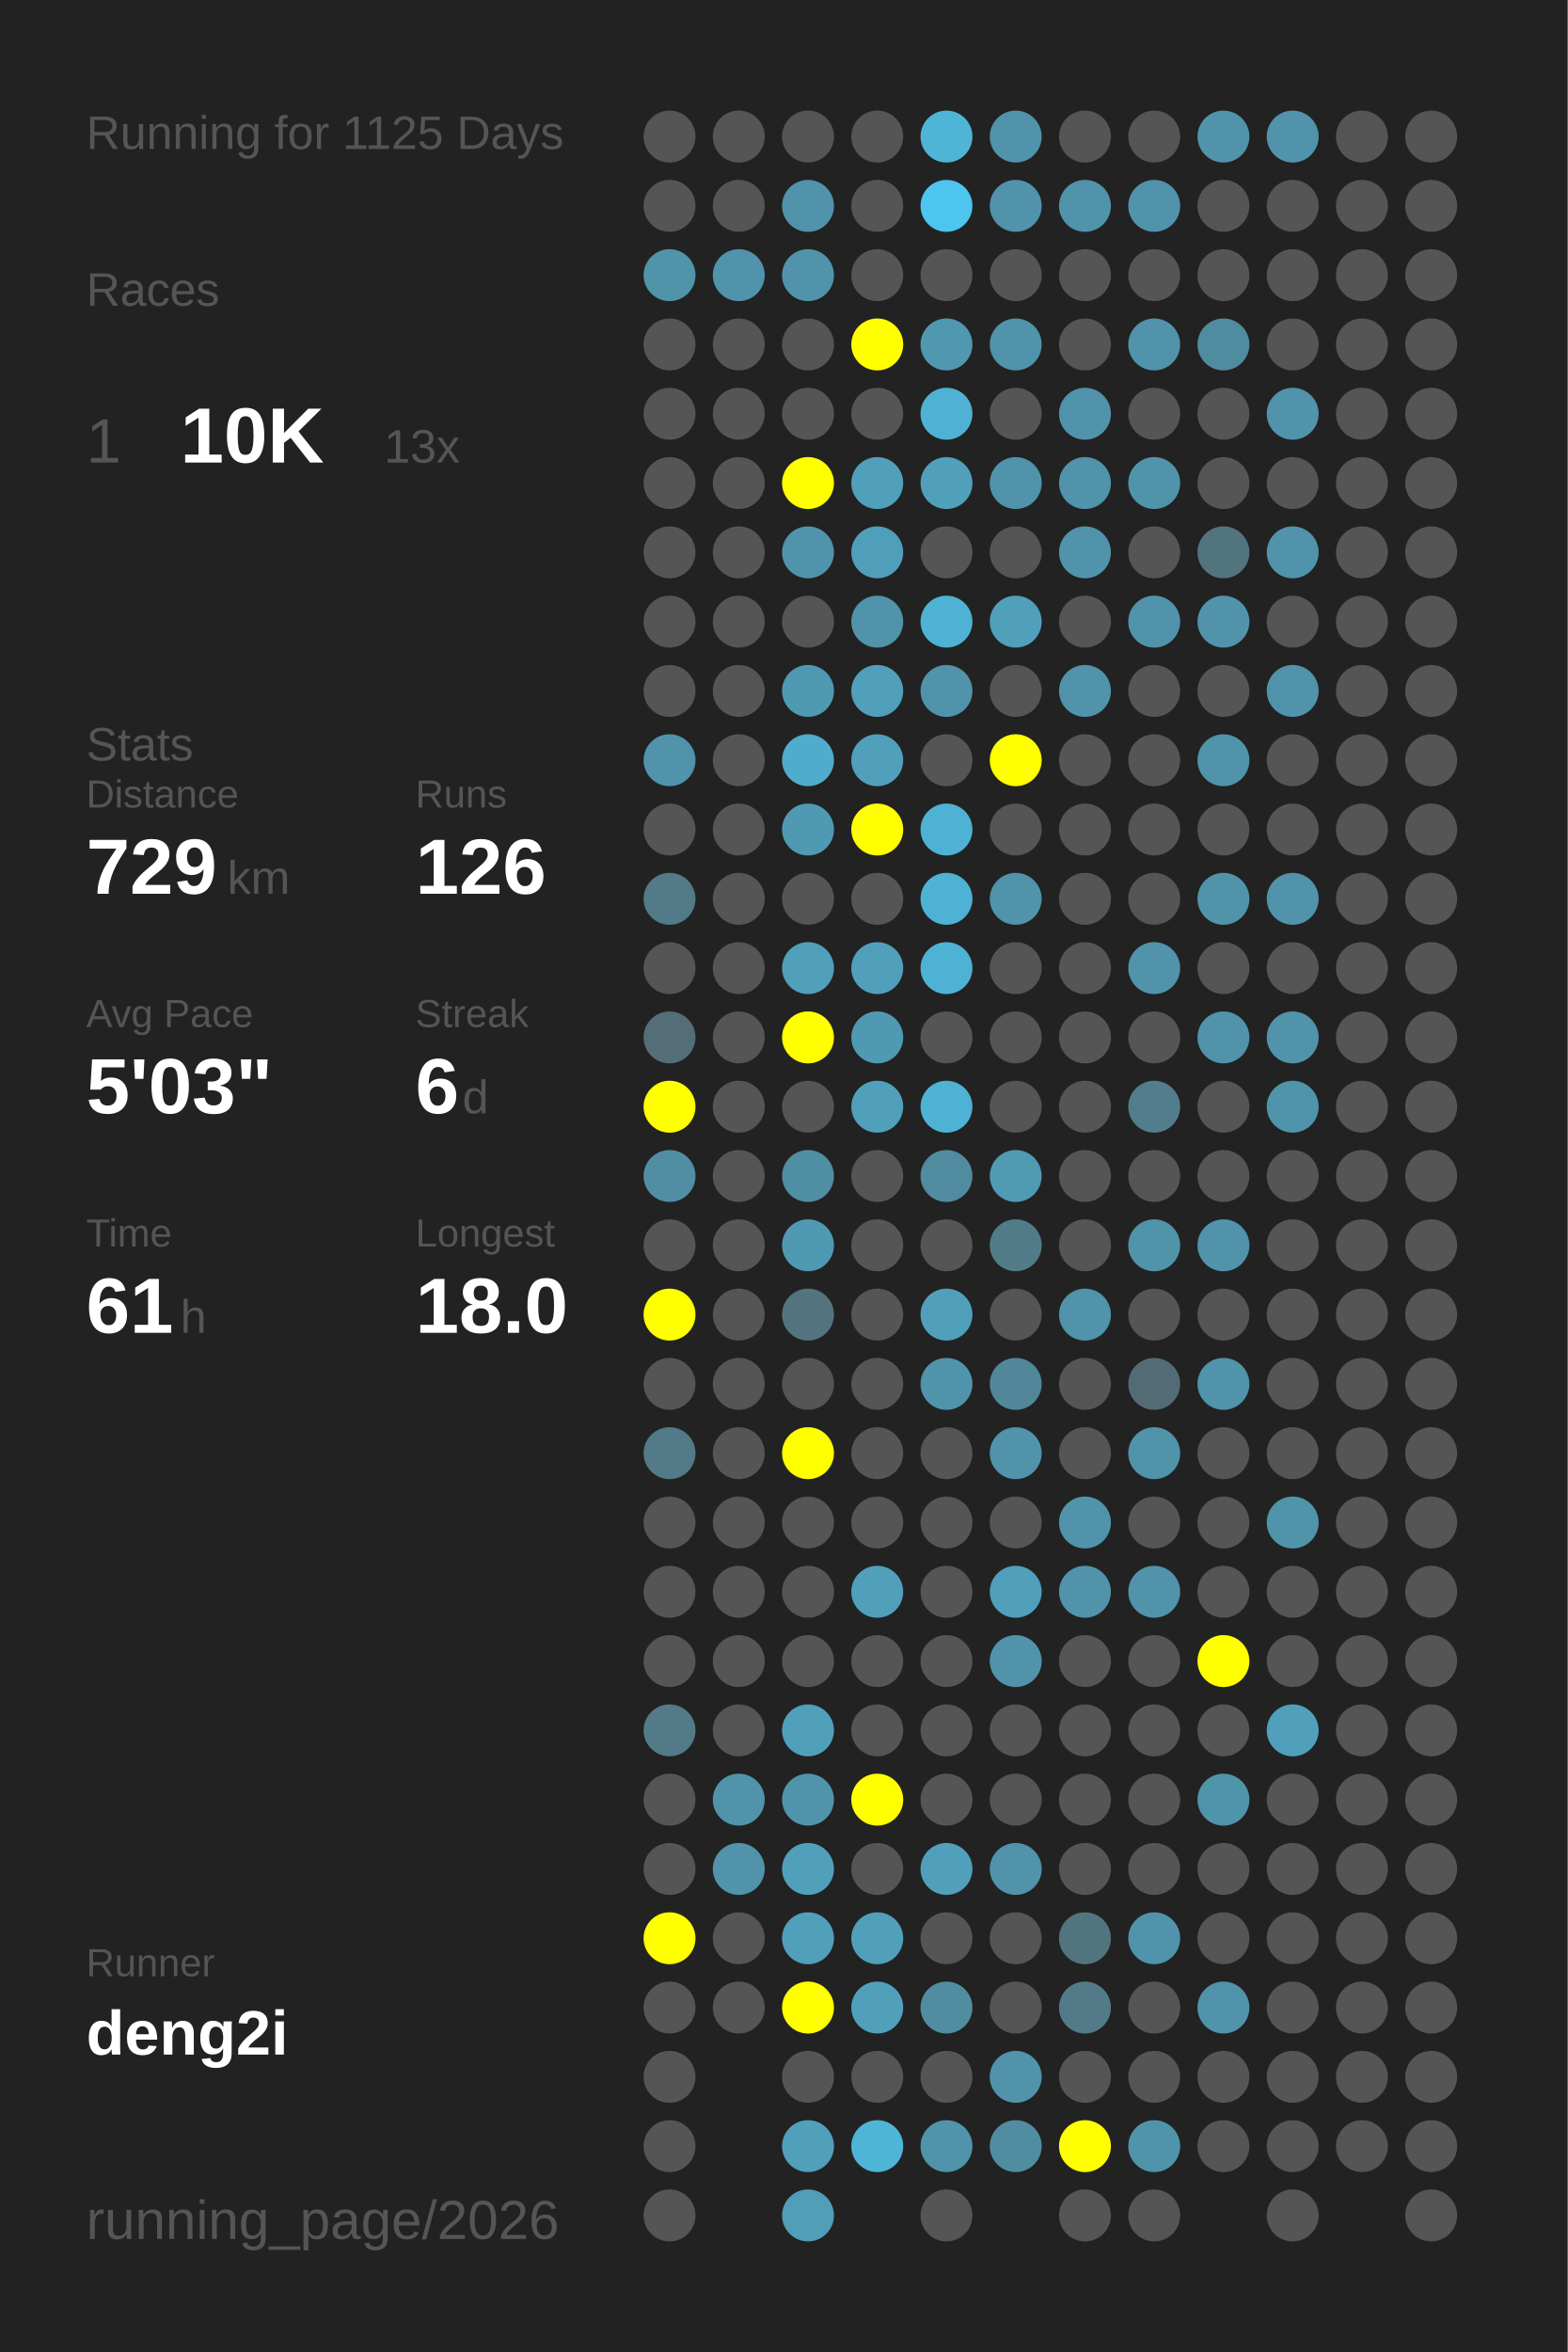
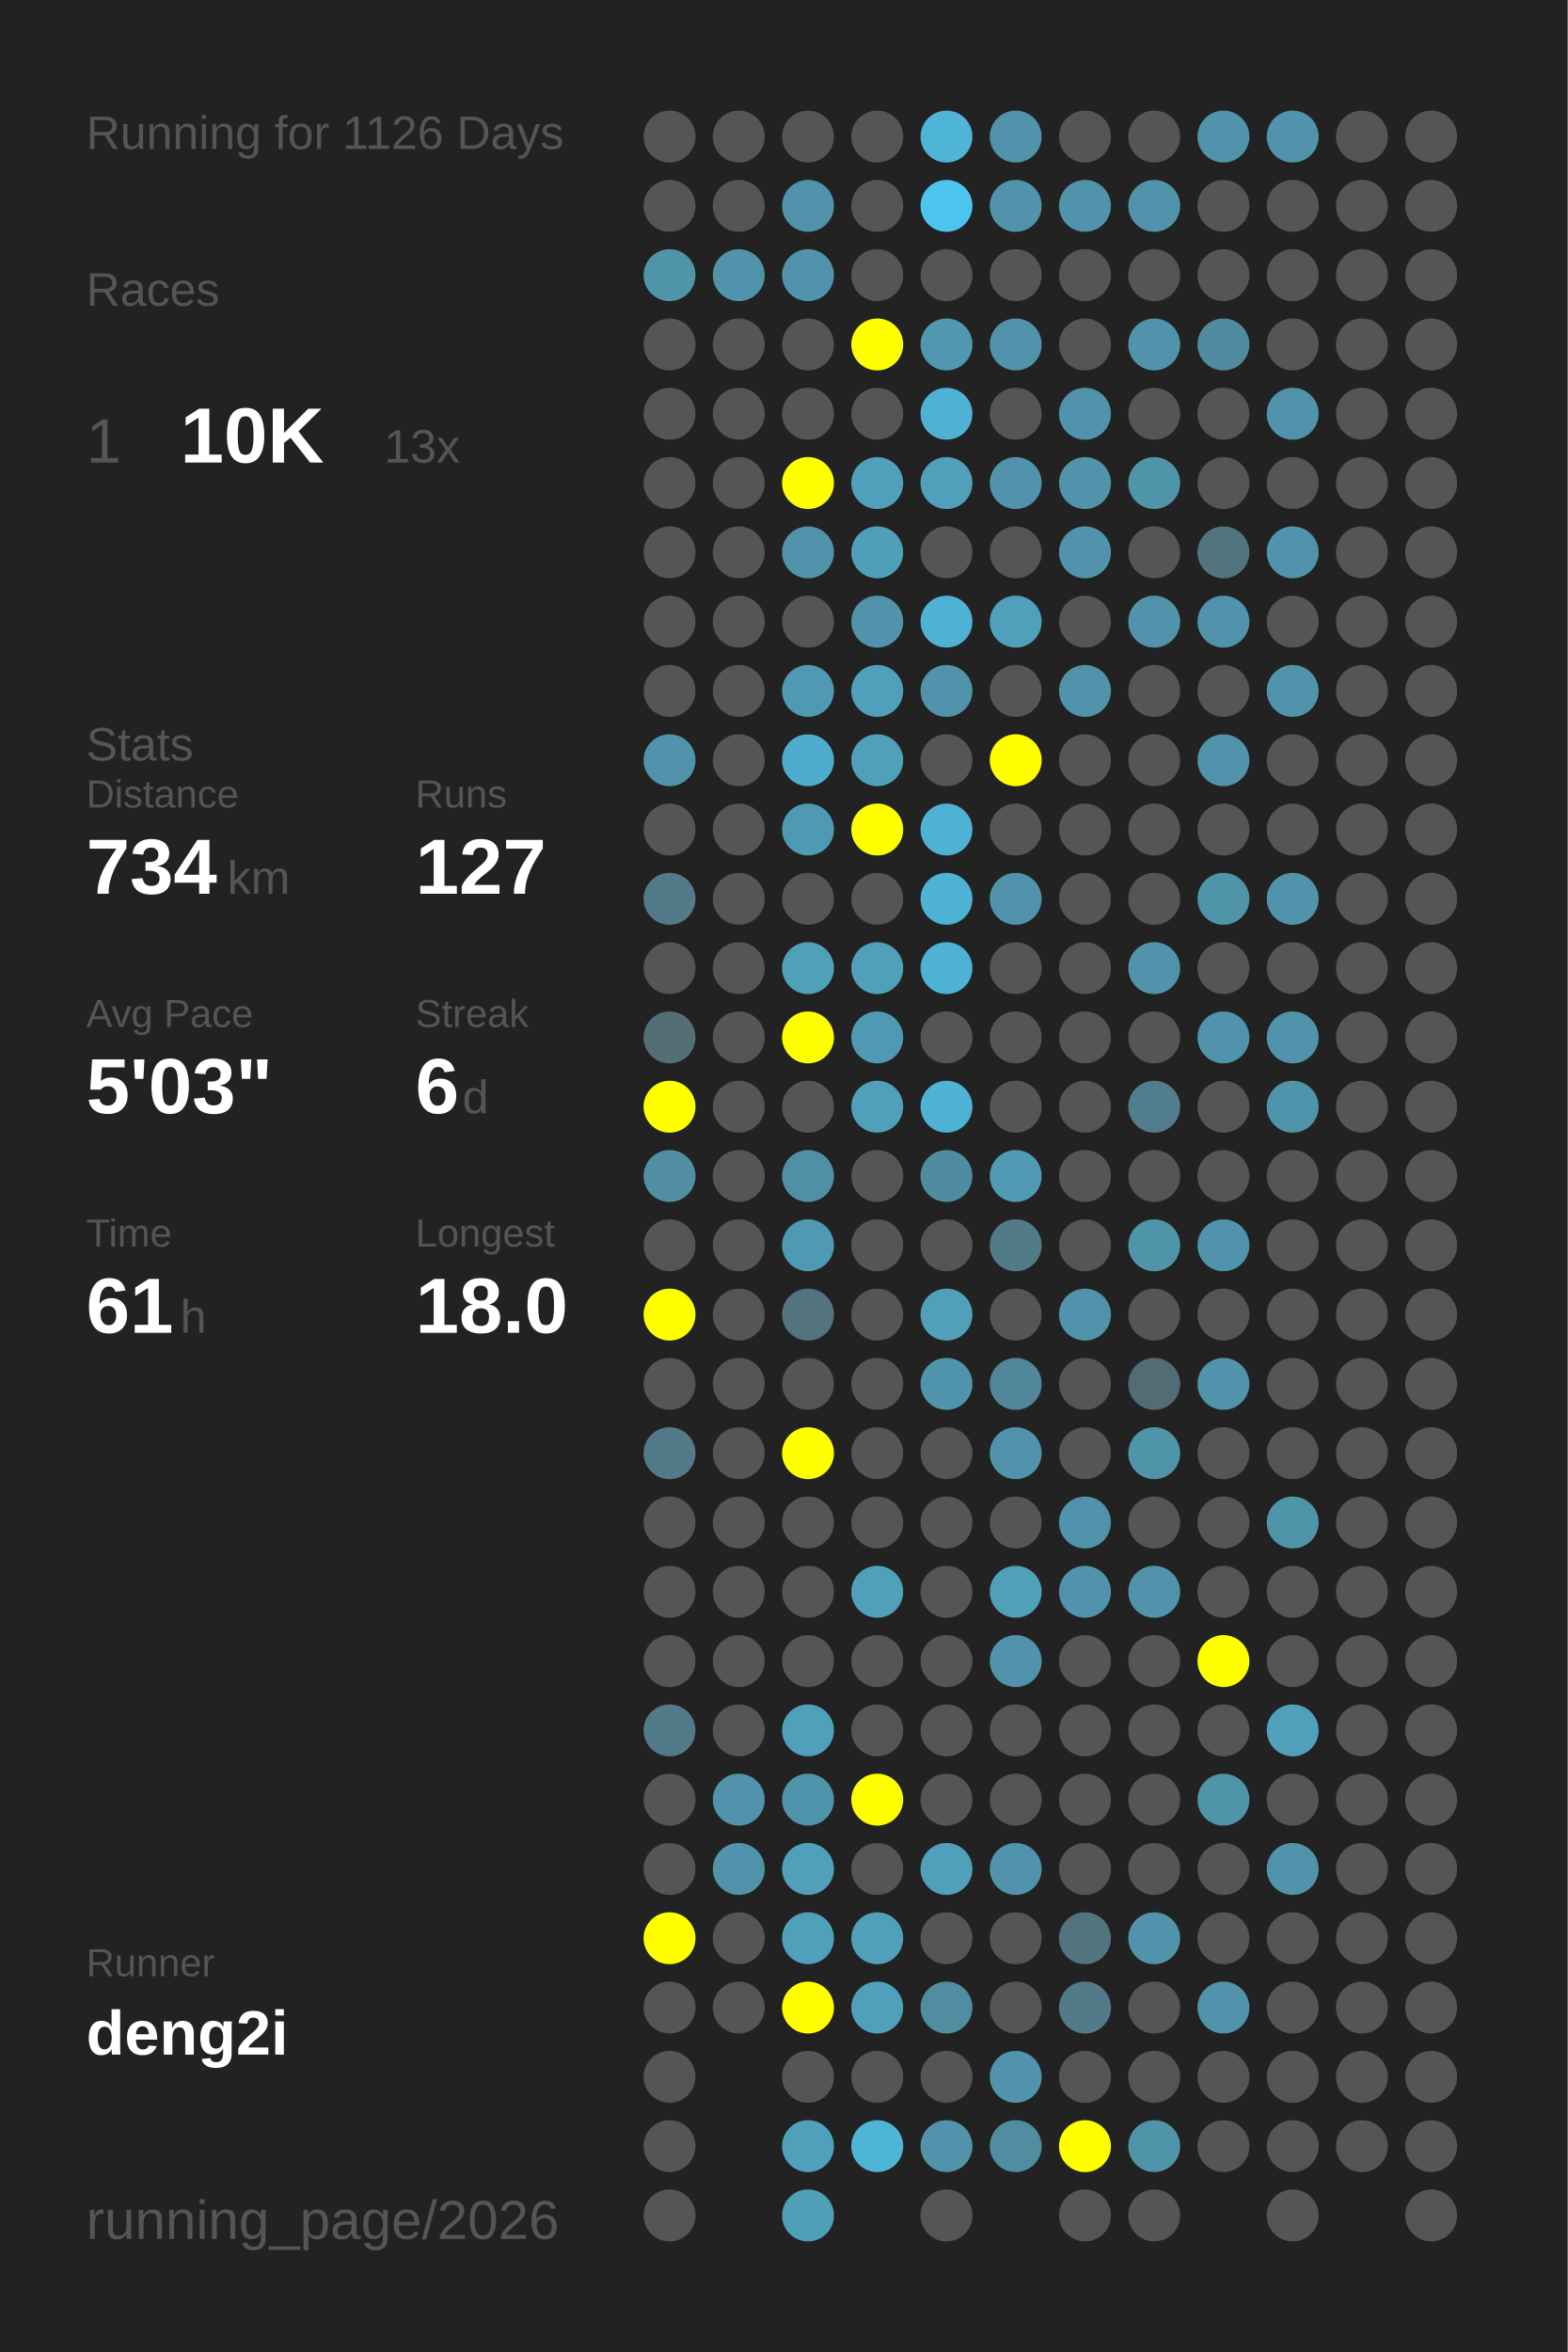
<svg xmlns="http://www.w3.org/2000/svg" baseProfile="full" height="300mm" version="1.1" viewBox="0,0,200,300" width="200mm">
  <defs />
  <rect fill="#222222" height="300" width="200" x="0" y="0" />
-   <text fill="#555555" style="font-size:6px; font-family:Arial;" x="11" y="19">Running for 1125 Days</text>
+   <text fill="#555555" style="font-size:6px; font-family:Arial;" x="11" y="19">Running for 1126 Days</text>
  <text fill="#555555" style="font-size:6px; font-family:Arial;" x="11" y="39">Races</text>
  <text fill="#555555" style="font-size:8px; font-family:Arial;" x="11" y="59">1</text>
  <text fill="#FFFFFF" style="font-size:10px; font-family:Arial; font-weight:bold;" x="23" y="59">10K</text>
  <text fill="#555555" style="font-size:6px; font-family:Arial;" x="49" y="59">13x</text>
  <text fill="#555555" style="font-size:6px; font-family:Arial;" x="11" y="97">Stats</text>
  <text fill="#555555" style="font-size:5px; font-family:Arial;" x="11" y="103">Distance</text>
-   <text fill="#FFFFFF" style="font-size:10px; font-family:Arial; font-weight:bold;" x="11" y="114">729</text>
+   <text fill="#FFFFFF" style="font-size:10px; font-family:Arial; font-weight:bold;" x="11" y="114">734</text>
  <text fill="#555555" style="font-size:6px; font-family:Arial;" x="29" y="114">km</text>
  <text fill="#555555" style="font-size:5px; font-family:Arial;" x="53" y="103">Runs</text>
-   <text fill="#FFFFFF" style="font-size:10px; font-family:Arial; font-weight:bold;" x="53" y="114">126</text>
+   <text fill="#FFFFFF" style="font-size:10px; font-family:Arial; font-weight:bold;" x="53" y="114">127</text>
  <text fill="#555555" style="font-size:5px; font-family:Arial;" x="11" y="131">Avg Pace</text>
  <text fill="#FFFFFF" style="font-size:10px; font-family:Arial; font-weight:bold;" x="11" y="142">5'03"</text>
  <text fill="#555555" style="font-size:5px; font-family:Arial;" x="53" y="131">Streak</text>
  <text fill="#FFFFFF" style="font-size:10px; font-family:Arial; font-weight:bold;" x="53" y="142">6</text>
  <text fill="#555555" style="font-size:6px; font-family:Arial;" x="59" y="142">d</text>
  <text fill="#555555" style="font-size:5px; font-family:Arial;" x="11" y="159">Time</text>
  <text fill="#FFFFFF" style="font-size:10px; font-family:Arial; font-weight:bold;" x="11" y="170">61</text>
  <text fill="#555555" style="font-size:6px; font-family:Arial;" x="23" y="170">h</text>
  <text fill="#555555" style="font-size:5px; font-family:Arial;" x="53" y="159">Longest</text>
  <text fill="#FFFFFF" style="font-size:10px; font-family:Arial; font-weight:bold;" x="53" y="170">18.0</text>
  <text fill="#555555" style="font-size:5px; font-family:Arial;" x="11" y="252.065">Runner</text>
  <text fill="#FFFFFF" style="font-size:8px; font-family:Arial; font-weight:bold;" x="11" y="262.065">deng2i</text>
  <text fill="#555555" style="font-size:7px; font-family:Arial;" x="11" y="285.581">running_page/2026</text>
  <circle cx="85.417" cy="17.419" fill="#555555" r="3.312" />
  <circle cx="85.417" cy="26.258" fill="#555555" r="3.312" />
  <circle cx="85.417" cy="35.097" fill="#5094aa" r="3.312" />
  <circle cx="85.417" cy="43.935" fill="#555555" r="3.312" />
  <circle cx="85.417" cy="52.774" fill="#555555" r="3.312" />
  <circle cx="85.417" cy="61.613" fill="#555555" r="3.312" />
  <circle cx="85.417" cy="70.452" fill="#555555" r="3.312" />
  <circle cx="85.417" cy="79.29" fill="#555555" r="3.312" />
  <circle cx="85.417" cy="88.129" fill="#555555" r="3.312" />
  <circle cx="85.417" cy="96.968" fill="#5093aa" r="3.312" />
  <circle cx="85.417" cy="105.806" fill="#555555" r="3.312" />
  <circle cx="85.417" cy="114.645" fill="#527a88" r="3.312" />
  <circle cx="85.417" cy="123.484" fill="#555555" r="3.312" />
  <circle cx="85.417" cy="132.323" fill="#536e77" r="3.312" />
  <circle cx="85.417" cy="141.161" fill="#FFFF00" r="3.312" />
  <circle cx="85.417" cy="150" fill="#518ea3" r="3.312" />
  <circle cx="85.417" cy="158.839" fill="#555555" r="3.312" />
  <circle cx="85.417" cy="167.677" fill="#FFFF00" r="3.312" />
  <circle cx="85.417" cy="176.516" fill="#555555" r="3.312" />
  <circle cx="85.417" cy="185.355" fill="#527a88" r="3.312" />
  <circle cx="85.417" cy="194.194" fill="#555555" r="3.312" />
  <circle cx="85.417" cy="203.032" fill="#555555" r="3.312" />
  <circle cx="85.417" cy="211.871" fill="#555555" r="3.312" />
  <circle cx="85.417" cy="220.71" fill="#527a88" r="3.312" />
  <circle cx="85.417" cy="229.548" fill="#555555" r="3.312" />
  <circle cx="85.417" cy="238.387" fill="#555555" r="3.312" />
  <circle cx="85.417" cy="247.226" fill="#FFFF00" r="3.312" />
  <circle cx="85.417" cy="256.065" fill="#555555" r="3.312" />
  <circle cx="85.417" cy="264.903" fill="#555555" r="3.312" />
  <circle cx="85.417" cy="273.742" fill="#555555" r="3.312" />
  <circle cx="85.417" cy="282.581" fill="#555555" r="3.312" />
  <circle cx="94.25" cy="17.419" fill="#555555" r="3.312" />
  <circle cx="94.25" cy="26.258" fill="#555555" r="3.312" />
  <circle cx="94.25" cy="35.097" fill="#5093aa" r="3.312" />
  <circle cx="94.25" cy="43.935" fill="#555555" r="3.312" />
  <circle cx="94.25" cy="52.774" fill="#555555" r="3.312" />
  <circle cx="94.25" cy="61.613" fill="#555555" r="3.312" />
  <circle cx="94.25" cy="70.452" fill="#555555" r="3.312" />
  <circle cx="94.25" cy="79.29" fill="#555555" r="3.312" />
  <circle cx="94.25" cy="88.129" fill="#555555" r="3.312" />
  <circle cx="94.25" cy="96.968" fill="#555555" r="3.312" />
  <circle cx="94.25" cy="105.806" fill="#555555" r="3.312" />
  <circle cx="94.25" cy="114.645" fill="#555555" r="3.312" />
  <circle cx="94.25" cy="123.484" fill="#555555" r="3.312" />
  <circle cx="94.25" cy="132.323" fill="#555555" r="3.312" />
  <circle cx="94.25" cy="141.161" fill="#555555" r="3.312" />
  <circle cx="94.25" cy="150" fill="#555555" r="3.312" />
  <circle cx="94.25" cy="158.839" fill="#555555" r="3.312" />
  <circle cx="94.25" cy="167.677" fill="#555555" r="3.312" />
  <circle cx="94.25" cy="176.516" fill="#555555" r="3.312" />
  <circle cx="94.25" cy="185.355" fill="#555555" r="3.312" />
  <circle cx="94.25" cy="194.194" fill="#555555" r="3.312" />
  <circle cx="94.25" cy="203.032" fill="#555555" r="3.312" />
  <circle cx="94.25" cy="211.871" fill="#555555" r="3.312" />
  <circle cx="94.25" cy="220.71" fill="#555555" r="3.312" />
  <circle cx="94.25" cy="229.548" fill="#5093aa" r="3.312" />
  <circle cx="94.25" cy="238.387" fill="#5093aa" r="3.312" />
  <circle cx="94.25" cy="247.226" fill="#555555" r="3.312" />
  <circle cx="94.25" cy="256.065" fill="#555555" r="3.312" />
  <circle cx="103.083" cy="17.419" fill="#555555" r="3.312" />
  <circle cx="103.083" cy="26.258" fill="#5093aa" r="3.312" />
  <circle cx="103.083" cy="35.097" fill="#5093aa" r="3.312" />
  <circle cx="103.083" cy="43.935" fill="#555555" r="3.312" />
  <circle cx="103.083" cy="52.774" fill="#555555" r="3.312" />
  <circle cx="103.083" cy="61.613" fill="#FFFF00" r="3.312" />
  <circle cx="103.083" cy="70.452" fill="#5093aa" r="3.312" />
  <circle cx="103.083" cy="79.29" fill="#555555" r="3.312" />
  <circle cx="103.083" cy="88.129" fill="#5099b2" r="3.312" />
  <circle cx="103.083" cy="96.968" fill="#4faccc" r="3.312" />
  <circle cx="103.083" cy="105.806" fill="#5099b2" r="3.312" />
  <circle cx="103.083" cy="114.645" fill="#555555" r="3.312" />
  <circle cx="103.083" cy="123.484" fill="#50a0bb" r="3.312" />
  <circle cx="103.083" cy="132.323" fill="#FFFF00" r="3.312" />
  <circle cx="103.083" cy="141.161" fill="#555555" r="3.312" />
  <circle cx="103.083" cy="150" fill="#518fa4" r="3.312" />
  <circle cx="103.083" cy="158.839" fill="#5099b2" r="3.312" />
  <circle cx="103.083" cy="167.677" fill="#53747f" r="3.312" />
  <circle cx="103.083" cy="176.516" fill="#555555" r="3.312" />
  <circle cx="103.083" cy="185.355" fill="#FFFF00" r="3.312" />
  <circle cx="103.083" cy="194.194" fill="#555555" r="3.312" />
  <circle cx="103.083" cy="203.032" fill="#555555" r="3.312" />
  <circle cx="103.083" cy="211.871" fill="#555555" r="3.312" />
  <circle cx="103.083" cy="220.71" fill="#50a0bb" r="3.312" />
  <circle cx="103.083" cy="229.548" fill="#5094ab" r="3.312" />
  <circle cx="103.083" cy="238.387" fill="#50a0bb" r="3.312" />
  <circle cx="103.083" cy="247.226" fill="#50a0bb" r="3.312" />
  <circle cx="103.083" cy="256.065" fill="#FFFF00" r="3.312" />
  <circle cx="103.083" cy="264.903" fill="#555555" r="3.312" />
  <circle cx="103.083" cy="273.742" fill="#50a0bb" r="3.312" />
  <circle cx="103.083" cy="282.581" fill="#509eb8" r="3.312" />
  <circle cx="111.917" cy="17.419" fill="#555555" r="3.312" />
  <circle cx="111.917" cy="26.258" fill="#555555" r="3.312" />
  <circle cx="111.917" cy="35.097" fill="#555555" r="3.312" />
  <circle cx="111.917" cy="43.935" fill="#FFFF00" r="3.312" />
  <circle cx="111.917" cy="52.774" fill="#555555" r="3.312" />
  <circle cx="111.917" cy="61.613" fill="#50a0bb" r="3.312" />
  <circle cx="111.917" cy="70.452" fill="#509fba" r="3.312" />
  <circle cx="111.917" cy="79.29" fill="#5093aa" r="3.312" />
  <circle cx="111.917" cy="88.129" fill="#50a0bb" r="3.312" />
  <circle cx="111.917" cy="96.968" fill="#50a0bb" r="3.312" />
  <circle cx="111.917" cy="105.806" fill="#FFFF00" r="3.312" />
  <circle cx="111.917" cy="114.645" fill="#555555" r="3.312" />
  <circle cx="111.917" cy="123.484" fill="#50a0bb" r="3.312" />
  <circle cx="111.917" cy="132.323" fill="#5099b2" r="3.312" />
  <circle cx="111.917" cy="141.161" fill="#50a0bb" r="3.312" />
  <circle cx="111.917" cy="150" fill="#555555" r="3.312" />
  <circle cx="111.917" cy="158.839" fill="#555555" r="3.312" />
  <circle cx="111.917" cy="167.677" fill="#555555" r="3.312" />
  <circle cx="111.917" cy="176.516" fill="#555555" r="3.312" />
  <circle cx="111.917" cy="185.355" fill="#555555" r="3.312" />
  <circle cx="111.917" cy="194.194" fill="#555555" r="3.312" />
  <circle cx="111.917" cy="203.032" fill="#50a0bb" r="3.312" />
  <circle cx="111.917" cy="211.871" fill="#555555" r="3.312" />
  <circle cx="111.917" cy="220.71" fill="#555555" r="3.312" />
  <circle cx="111.917" cy="229.548" fill="#FFFF00" r="3.312" />
  <circle cx="111.917" cy="238.387" fill="#555555" r="3.312" />
  <circle cx="111.917" cy="247.226" fill="#50a0bb" r="3.312" />
  <circle cx="111.917" cy="256.065" fill="#50a0bb" r="3.312" />
  <circle cx="111.917" cy="264.903" fill="#555555" r="3.312" />
  <circle cx="111.917" cy="273.742" fill="#4eb5d7" r="3.312" />
  <circle cx="120.75" cy="17.419" fill="#4eb5d7" r="3.312" />
  <circle cx="120.75" cy="26.258" fill="#4dc5ee" r="3.312" />
  <circle cx="120.75" cy="35.097" fill="#555555" r="3.312" />
  <circle cx="120.75" cy="43.935" fill="#5098b0" r="3.312" />
  <circle cx="120.75" cy="52.774" fill="#4fb2d4" r="3.312" />
  <circle cx="120.75" cy="61.613" fill="#50a0bb" r="3.312" />
  <circle cx="120.75" cy="70.452" fill="#555555" r="3.312" />
  <circle cx="120.75" cy="79.29" fill="#4eb2d4" r="3.312" />
  <circle cx="120.75" cy="88.129" fill="#5093aa" r="3.312" />
  <circle cx="120.75" cy="96.968" fill="#555555" r="3.312" />
  <circle cx="120.75" cy="105.806" fill="#4eb2d4" r="3.312" />
  <circle cx="120.75" cy="114.645" fill="#4eb2d4" r="3.312" />
  <circle cx="120.75" cy="123.484" fill="#4eb2d4" r="3.312" />
  <circle cx="120.75" cy="132.323" fill="#555555" r="3.312" />
  <circle cx="120.75" cy="141.161" fill="#4eb2d4" r="3.312" />
  <circle cx="120.75" cy="150" fill="#518b9f" r="3.312" />
  <circle cx="120.75" cy="158.839" fill="#555555" r="3.312" />
  <circle cx="120.75" cy="167.677" fill="#50a0bb" r="3.312" />
  <circle cx="120.75" cy="176.516" fill="#5094ab" r="3.312" />
  <circle cx="120.75" cy="185.355" fill="#555555" r="3.312" />
  <circle cx="120.75" cy="194.194" fill="#555555" r="3.312" />
  <circle cx="120.75" cy="203.032" fill="#555555" r="3.312" />
  <circle cx="120.75" cy="211.871" fill="#555555" r="3.312" />
  <circle cx="120.75" cy="220.71" fill="#555555" r="3.312" />
  <circle cx="120.75" cy="229.548" fill="#555555" r="3.312" />
  <circle cx="120.75" cy="238.387" fill="#50a0bb" r="3.312" />
  <circle cx="120.75" cy="247.226" fill="#555555" r="3.312" />
  <circle cx="120.75" cy="256.065" fill="#518da1" r="3.312" />
  <circle cx="120.75" cy="264.903" fill="#555555" r="3.312" />
  <circle cx="120.75" cy="273.742" fill="#5093aa" r="3.312" />
  <circle cx="120.75" cy="282.581" fill="#555555" r="3.312" />
  <circle cx="129.583" cy="17.419" fill="#5093aa" r="3.312" />
  <circle cx="129.583" cy="26.258" fill="#5093aa" r="3.312" />
  <circle cx="129.583" cy="35.097" fill="#555555" r="3.312" />
  <circle cx="129.583" cy="43.935" fill="#5093aa" r="3.312" />
  <circle cx="129.583" cy="52.774" fill="#555555" r="3.312" />
  <circle cx="129.583" cy="61.613" fill="#5093aa" r="3.312" />
  <circle cx="129.583" cy="70.452" fill="#555555" r="3.312" />
  <circle cx="129.583" cy="79.29" fill="#50a0bb" r="3.312" />
  <circle cx="129.583" cy="88.129" fill="#555555" r="3.312" />
  <circle cx="129.583" cy="96.968" fill="#FFFF00" r="3.312" />
  <circle cx="129.583" cy="105.806" fill="#555555" r="3.312" />
  <circle cx="129.583" cy="114.645" fill="#5093aa" r="3.312" />
  <circle cx="129.583" cy="123.484" fill="#555555" r="3.312" />
  <circle cx="129.583" cy="132.323" fill="#555555" r="3.312" />
  <circle cx="129.583" cy="141.161" fill="#555555" r="3.312" />
  <circle cx="129.583" cy="150" fill="#509ab3" r="3.312" />
  <circle cx="129.583" cy="158.839" fill="#527b88" r="3.312" />
  <circle cx="129.583" cy="167.677" fill="#555555" r="3.312" />
  <circle cx="129.583" cy="176.516" fill="#518799" r="3.312" />
  <circle cx="129.583" cy="185.355" fill="#5093aa" r="3.312" />
  <circle cx="129.583" cy="194.194" fill="#555555" r="3.312" />
  <circle cx="129.583" cy="203.032" fill="#50a0bb" r="3.312" />
  <circle cx="129.583" cy="211.871" fill="#5093aa" r="3.312" />
  <circle cx="129.583" cy="220.71" fill="#555555" r="3.312" />
  <circle cx="129.583" cy="229.548" fill="#555555" r="3.312" />
  <circle cx="129.583" cy="238.387" fill="#5093aa" r="3.312" />
  <circle cx="129.583" cy="247.226" fill="#555555" r="3.312" />
  <circle cx="129.583" cy="256.065" fill="#555555" r="3.312" />
  <circle cx="129.583" cy="264.903" fill="#5093aa" r="3.312" />
  <circle cx="129.583" cy="273.742" fill="#518da1" r="3.312" />
  <circle cx="138.417" cy="17.419" fill="#555555" r="3.312" />
  <circle cx="138.417" cy="26.258" fill="#5093aa" r="3.312" />
  <circle cx="138.417" cy="35.097" fill="#555555" r="3.312" />
  <circle cx="138.417" cy="43.935" fill="#555555" r="3.312" />
  <circle cx="138.417" cy="52.774" fill="#5093aa" r="3.312" />
  <circle cx="138.417" cy="61.613" fill="#5093aa" r="3.312" />
  <circle cx="138.417" cy="70.452" fill="#5093aa" r="3.312" />
  <circle cx="138.417" cy="79.29" fill="#555555" r="3.312" />
  <circle cx="138.417" cy="88.129" fill="#5093aa" r="3.312" />
  <circle cx="138.417" cy="96.968" fill="#555555" r="3.312" />
  <circle cx="138.417" cy="105.806" fill="#555555" r="3.312" />
  <circle cx="138.417" cy="114.645" fill="#555555" r="3.312" />
  <circle cx="138.417" cy="123.484" fill="#555555" r="3.312" />
  <circle cx="138.417" cy="132.323" fill="#555555" r="3.312" />
  <circle cx="138.417" cy="141.161" fill="#555555" r="3.312" />
  <circle cx="138.417" cy="150" fill="#555555" r="3.312" />
  <circle cx="138.417" cy="158.839" fill="#555555" r="3.312" />
  <circle cx="138.417" cy="167.677" fill="#5093aa" r="3.312" />
  <circle cx="138.417" cy="176.516" fill="#555555" r="3.312" />
  <circle cx="138.417" cy="185.355" fill="#555555" r="3.312" />
  <circle cx="138.417" cy="194.194" fill="#5093aa" r="3.312" />
  <circle cx="138.417" cy="203.032" fill="#5093aa" r="3.312" />
  <circle cx="138.417" cy="211.871" fill="#555555" r="3.312" />
  <circle cx="138.417" cy="220.71" fill="#555555" r="3.312" />
  <circle cx="138.417" cy="229.548" fill="#555555" r="3.312" />
  <circle cx="138.417" cy="238.387" fill="#555555" r="3.312" />
  <circle cx="138.417" cy="247.226" fill="#52747f" r="3.312" />
  <circle cx="138.417" cy="256.065" fill="#527a88" r="3.312" />
  <circle cx="138.417" cy="264.903" fill="#555555" r="3.312" />
  <circle cx="138.417" cy="273.742" fill="#FFFF00" r="3.312" />
  <circle cx="138.417" cy="282.581" fill="#555555" r="3.312" />
  <circle cx="147.25" cy="17.419" fill="#555555" r="3.312" />
  <circle cx="147.25" cy="26.258" fill="#5093aa" r="3.312" />
  <circle cx="147.25" cy="35.097" fill="#555555" r="3.312" />
  <circle cx="147.25" cy="43.935" fill="#5093aa" r="3.312" />
  <circle cx="147.25" cy="52.774" fill="#555555" r="3.312" />
  <circle cx="147.25" cy="61.613" fill="#5094aa" r="3.312" />
  <circle cx="147.25" cy="70.452" fill="#555555" r="3.312" />
  <circle cx="147.25" cy="79.29" fill="#5093aa" r="3.312" />
  <circle cx="147.25" cy="88.129" fill="#555555" r="3.312" />
  <circle cx="147.25" cy="96.968" fill="#555555" r="3.312" />
  <circle cx="147.25" cy="105.806" fill="#555555" r="3.312" />
  <circle cx="147.25" cy="114.645" fill="#555555" r="3.312" />
  <circle cx="147.25" cy="123.484" fill="#5093aa" r="3.312" />
  <circle cx="147.25" cy="132.323" fill="#555555" r="3.312" />
  <circle cx="147.25" cy="141.161" fill="#527d8c" r="3.312" />
  <circle cx="147.25" cy="150" fill="#555555" r="3.312" />
  <circle cx="147.25" cy="158.839" fill="#5094aa" r="3.312" />
  <circle cx="147.25" cy="167.677" fill="#555555" r="3.312" />
  <circle cx="147.25" cy="176.516" fill="#536b74" r="3.312" />
  <circle cx="147.25" cy="185.355" fill="#5094aa" r="3.312" />
  <circle cx="147.25" cy="194.194" fill="#555555" r="3.312" />
  <circle cx="147.25" cy="203.032" fill="#5093aa" r="3.312" />
  <circle cx="147.25" cy="211.871" fill="#555555" r="3.312" />
  <circle cx="147.25" cy="220.71" fill="#555555" r="3.312" />
  <circle cx="147.25" cy="229.548" fill="#555555" r="3.312" />
  <circle cx="147.25" cy="238.387" fill="#555555" r="3.312" />
  <circle cx="147.25" cy="247.226" fill="#5093aa" r="3.312" />
  <circle cx="147.25" cy="256.065" fill="#555555" r="3.312" />
  <circle cx="147.25" cy="264.903" fill="#555555" r="3.312" />
  <circle cx="147.25" cy="273.742" fill="#5094aa" r="3.312" />
  <circle cx="147.25" cy="282.581" fill="#555555" r="3.312" />
  <circle cx="156.083" cy="17.419" fill="#5093aa" r="3.312" />
  <circle cx="156.083" cy="26.258" fill="#555555" r="3.312" />
  <circle cx="156.083" cy="35.097" fill="#555555" r="3.312" />
  <circle cx="156.083" cy="43.935" fill="#518b9f" r="3.312" />
  <circle cx="156.083" cy="52.774" fill="#555555" r="3.312" />
  <circle cx="156.083" cy="61.613" fill="#555555" r="3.312" />
  <circle cx="156.083" cy="70.452" fill="#52747f" r="3.312" />
  <circle cx="156.083" cy="79.29" fill="#5093aa" r="3.312" />
  <circle cx="156.083" cy="88.129" fill="#555555" r="3.312" />
  <circle cx="156.083" cy="96.968" fill="#5093aa" r="3.312" />
  <circle cx="156.083" cy="105.806" fill="#555555" r="3.312" />
  <circle cx="156.083" cy="114.645" fill="#5094aa" r="3.312" />
  <circle cx="156.083" cy="123.484" fill="#555555" r="3.312" />
  <circle cx="156.083" cy="132.323" fill="#5093aa" r="3.312" />
  <circle cx="156.083" cy="141.161" fill="#555555" r="3.312" />
  <circle cx="156.083" cy="150" fill="#555555" r="3.312" />
  <circle cx="156.083" cy="158.839" fill="#5093aa" r="3.312" />
  <circle cx="156.083" cy="167.677" fill="#555555" r="3.312" />
  <circle cx="156.083" cy="176.516" fill="#5093aa" r="3.312" />
  <circle cx="156.083" cy="185.355" fill="#555555" r="3.312" />
  <circle cx="156.083" cy="194.194" fill="#555555" r="3.312" />
  <circle cx="156.083" cy="203.032" fill="#555555" r="3.312" />
  <circle cx="156.083" cy="211.871" fill="#FFFF00" r="3.312" />
  <circle cx="156.083" cy="220.71" fill="#555555" r="3.312" />
  <circle cx="156.083" cy="229.548" fill="#5094aa" r="3.312" />
  <circle cx="156.083" cy="238.387" fill="#555555" r="3.312" />
  <circle cx="156.083" cy="247.226" fill="#555555" r="3.312" />
  <circle cx="156.083" cy="256.065" fill="#5093aa" r="3.312" />
  <circle cx="156.083" cy="264.903" fill="#555555" r="3.312" />
  <circle cx="156.083" cy="273.742" fill="#555555" r="3.312" />
  <circle cx="164.917" cy="17.419" fill="#5093aa" r="3.312" />
  <circle cx="164.917" cy="26.258" fill="#555555" r="3.312" />
  <circle cx="164.917" cy="35.097" fill="#555555" r="3.312" />
  <circle cx="164.917" cy="43.935" fill="#555555" r="3.312" />
  <circle cx="164.917" cy="52.774" fill="#5093aa" r="3.312" />
  <circle cx="164.917" cy="61.613" fill="#555555" r="3.312" />
  <circle cx="164.917" cy="70.452" fill="#5093aa" r="3.312" />
  <circle cx="164.917" cy="79.29" fill="#555555" r="3.312" />
  <circle cx="164.917" cy="88.129" fill="#5093aa" r="3.312" />
  <circle cx="164.917" cy="96.968" fill="#555555" r="3.312" />
  <circle cx="164.917" cy="105.806" fill="#555555" r="3.312" />
  <circle cx="164.917" cy="114.645" fill="#5093aa" r="3.312" />
  <circle cx="164.917" cy="123.484" fill="#555555" r="3.312" />
  <circle cx="164.917" cy="132.323" fill="#5093aa" r="3.312" />
  <circle cx="164.917" cy="141.161" fill="#5094ab" r="3.312" />
  <circle cx="164.917" cy="150" fill="#555555" r="3.312" />
  <circle cx="164.917" cy="158.839" fill="#555555" r="3.312" />
  <circle cx="164.917" cy="167.677" fill="#555555" r="3.312" />
  <circle cx="164.917" cy="176.516" fill="#555555" r="3.312" />
  <circle cx="164.917" cy="185.355" fill="#555555" r="3.312" />
  <circle cx="164.917" cy="194.194" fill="#5094aa" r="3.312" />
  <circle cx="164.917" cy="203.032" fill="#555555" r="3.312" />
  <circle cx="164.917" cy="211.871" fill="#555555" r="3.312" />
  <circle cx="164.917" cy="220.71" fill="#50a0bb" r="3.312" />
  <circle cx="164.917" cy="229.548" fill="#555555" r="3.312" />
-   <circle cx="164.917" cy="238.387" fill="#555555" r="3.312" />
+   <circle cx="164.917" cy="238.387" fill="#5093aa" r="3.312" />
  <circle cx="164.917" cy="247.226" fill="#555555" r="3.312" />
  <circle cx="164.917" cy="256.065" fill="#555555" r="3.312" />
  <circle cx="164.917" cy="264.903" fill="#555555" r="3.312" />
  <circle cx="164.917" cy="273.742" fill="#555555" r="3.312" />
  <circle cx="164.917" cy="282.581" fill="#555555" r="3.312" />
  <circle cx="173.75" cy="17.419" fill="#555555" r="3.312" />
  <circle cx="173.75" cy="26.258" fill="#555555" r="3.312" />
  <circle cx="173.75" cy="35.097" fill="#555555" r="3.312" />
  <circle cx="173.75" cy="43.935" fill="#555555" r="3.312" />
  <circle cx="173.75" cy="52.774" fill="#555555" r="3.312" />
  <circle cx="173.75" cy="61.613" fill="#555555" r="3.312" />
  <circle cx="173.75" cy="70.452" fill="#555555" r="3.312" />
  <circle cx="173.75" cy="79.29" fill="#555555" r="3.312" />
  <circle cx="173.75" cy="88.129" fill="#555555" r="3.312" />
  <circle cx="173.75" cy="96.968" fill="#555555" r="3.312" />
  <circle cx="173.75" cy="105.806" fill="#555555" r="3.312" />
  <circle cx="173.75" cy="114.645" fill="#555555" r="3.312" />
  <circle cx="173.75" cy="123.484" fill="#555555" r="3.312" />
  <circle cx="173.75" cy="132.323" fill="#555555" r="3.312" />
  <circle cx="173.75" cy="141.161" fill="#555555" r="3.312" />
  <circle cx="173.75" cy="150" fill="#555555" r="3.312" />
  <circle cx="173.75" cy="158.839" fill="#555555" r="3.312" />
  <circle cx="173.75" cy="167.677" fill="#555555" r="3.312" />
  <circle cx="173.75" cy="176.516" fill="#555555" r="3.312" />
  <circle cx="173.75" cy="185.355" fill="#555555" r="3.312" />
  <circle cx="173.75" cy="194.194" fill="#555555" r="3.312" />
  <circle cx="173.75" cy="203.032" fill="#555555" r="3.312" />
  <circle cx="173.75" cy="211.871" fill="#555555" r="3.312" />
  <circle cx="173.75" cy="220.71" fill="#555555" r="3.312" />
  <circle cx="173.75" cy="229.548" fill="#555555" r="3.312" />
  <circle cx="173.75" cy="238.387" fill="#555555" r="3.312" />
  <circle cx="173.75" cy="247.226" fill="#555555" r="3.312" />
  <circle cx="173.75" cy="256.065" fill="#555555" r="3.312" />
  <circle cx="173.75" cy="264.903" fill="#555555" r="3.312" />
  <circle cx="173.75" cy="273.742" fill="#555555" r="3.312" />
  <circle cx="182.583" cy="17.419" fill="#555555" r="3.312" />
  <circle cx="182.583" cy="26.258" fill="#555555" r="3.312" />
  <circle cx="182.583" cy="35.097" fill="#555555" r="3.312" />
  <circle cx="182.583" cy="43.935" fill="#555555" r="3.312" />
  <circle cx="182.583" cy="52.774" fill="#555555" r="3.312" />
  <circle cx="182.583" cy="61.613" fill="#555555" r="3.312" />
  <circle cx="182.583" cy="70.452" fill="#555555" r="3.312" />
  <circle cx="182.583" cy="79.29" fill="#555555" r="3.312" />
  <circle cx="182.583" cy="88.129" fill="#555555" r="3.312" />
  <circle cx="182.583" cy="96.968" fill="#555555" r="3.312" />
  <circle cx="182.583" cy="105.806" fill="#555555" r="3.312" />
  <circle cx="182.583" cy="114.645" fill="#555555" r="3.312" />
  <circle cx="182.583" cy="123.484" fill="#555555" r="3.312" />
  <circle cx="182.583" cy="132.323" fill="#555555" r="3.312" />
  <circle cx="182.583" cy="141.161" fill="#555555" r="3.312" />
  <circle cx="182.583" cy="150" fill="#555555" r="3.312" />
  <circle cx="182.583" cy="158.839" fill="#555555" r="3.312" />
  <circle cx="182.583" cy="167.677" fill="#555555" r="3.312" />
  <circle cx="182.583" cy="176.516" fill="#555555" r="3.312" />
  <circle cx="182.583" cy="185.355" fill="#555555" r="3.312" />
  <circle cx="182.583" cy="194.194" fill="#555555" r="3.312" />
  <circle cx="182.583" cy="203.032" fill="#555555" r="3.312" />
  <circle cx="182.583" cy="211.871" fill="#555555" r="3.312" />
  <circle cx="182.583" cy="220.71" fill="#555555" r="3.312" />
  <circle cx="182.583" cy="229.548" fill="#555555" r="3.312" />
  <circle cx="182.583" cy="238.387" fill="#555555" r="3.312" />
  <circle cx="182.583" cy="247.226" fill="#555555" r="3.312" />
  <circle cx="182.583" cy="256.065" fill="#555555" r="3.312" />
  <circle cx="182.583" cy="264.903" fill="#555555" r="3.312" />
  <circle cx="182.583" cy="273.742" fill="#555555" r="3.312" />
  <circle cx="182.583" cy="282.581" fill="#555555" r="3.312" />
</svg>
